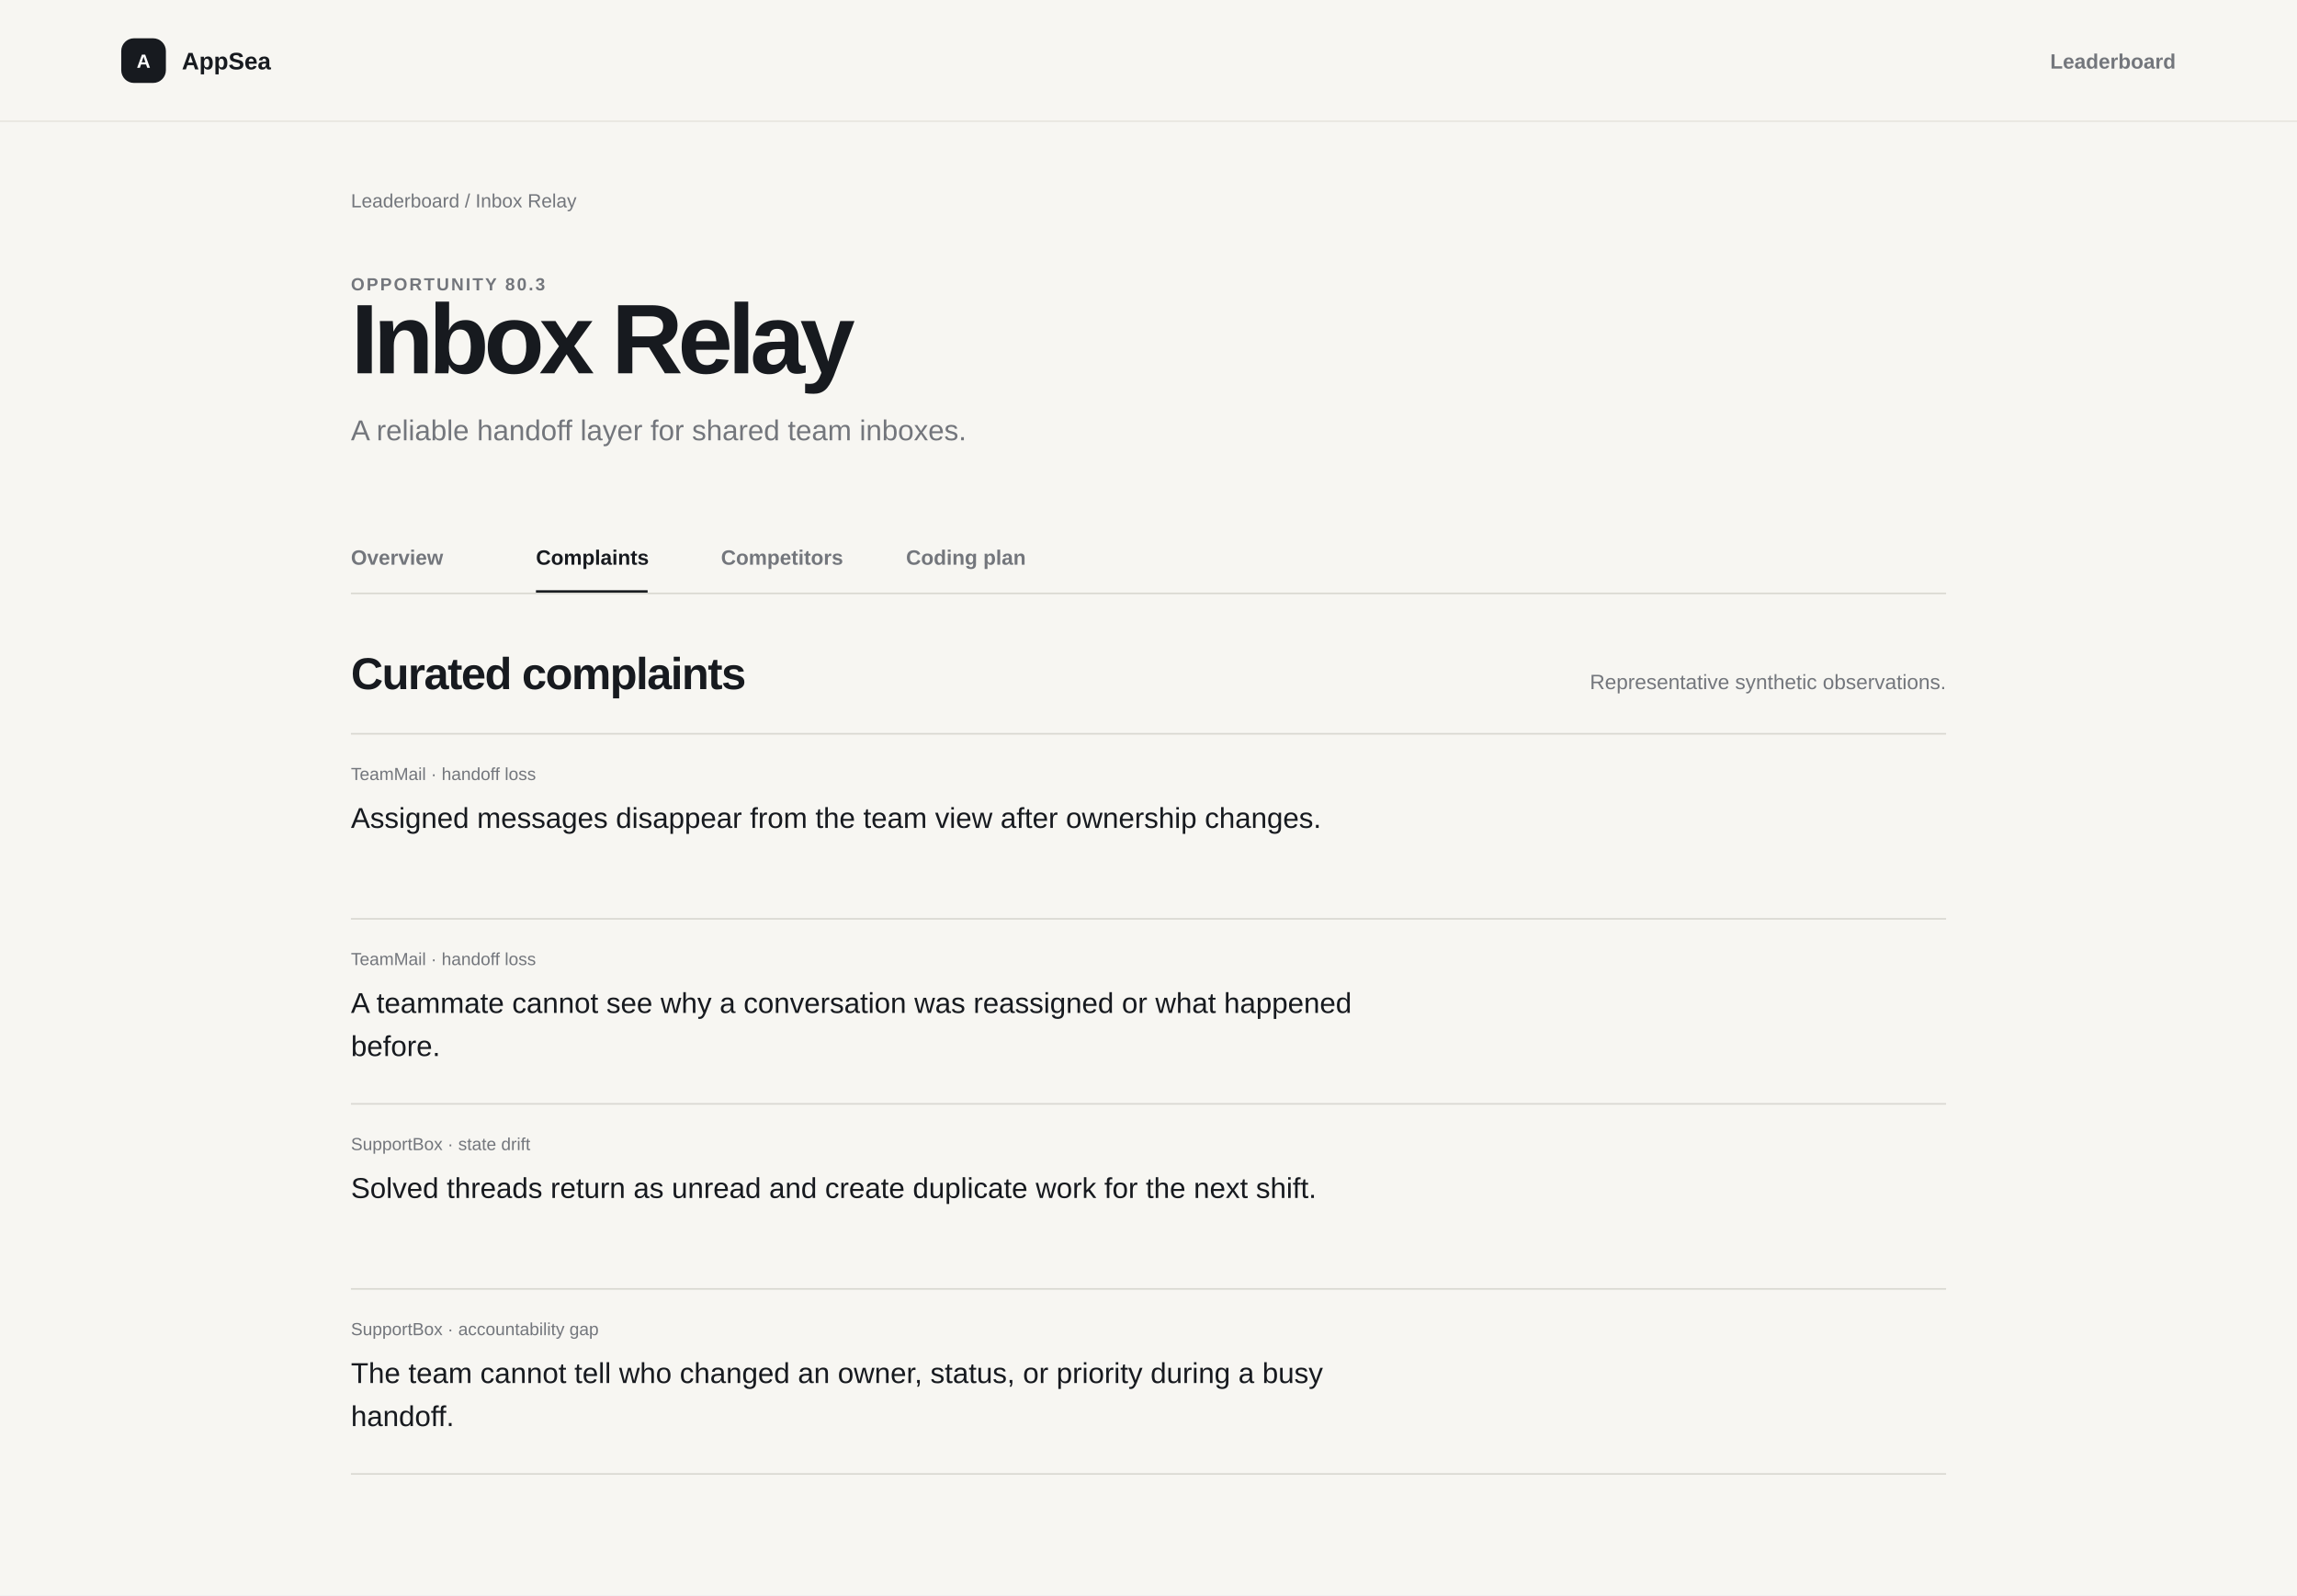
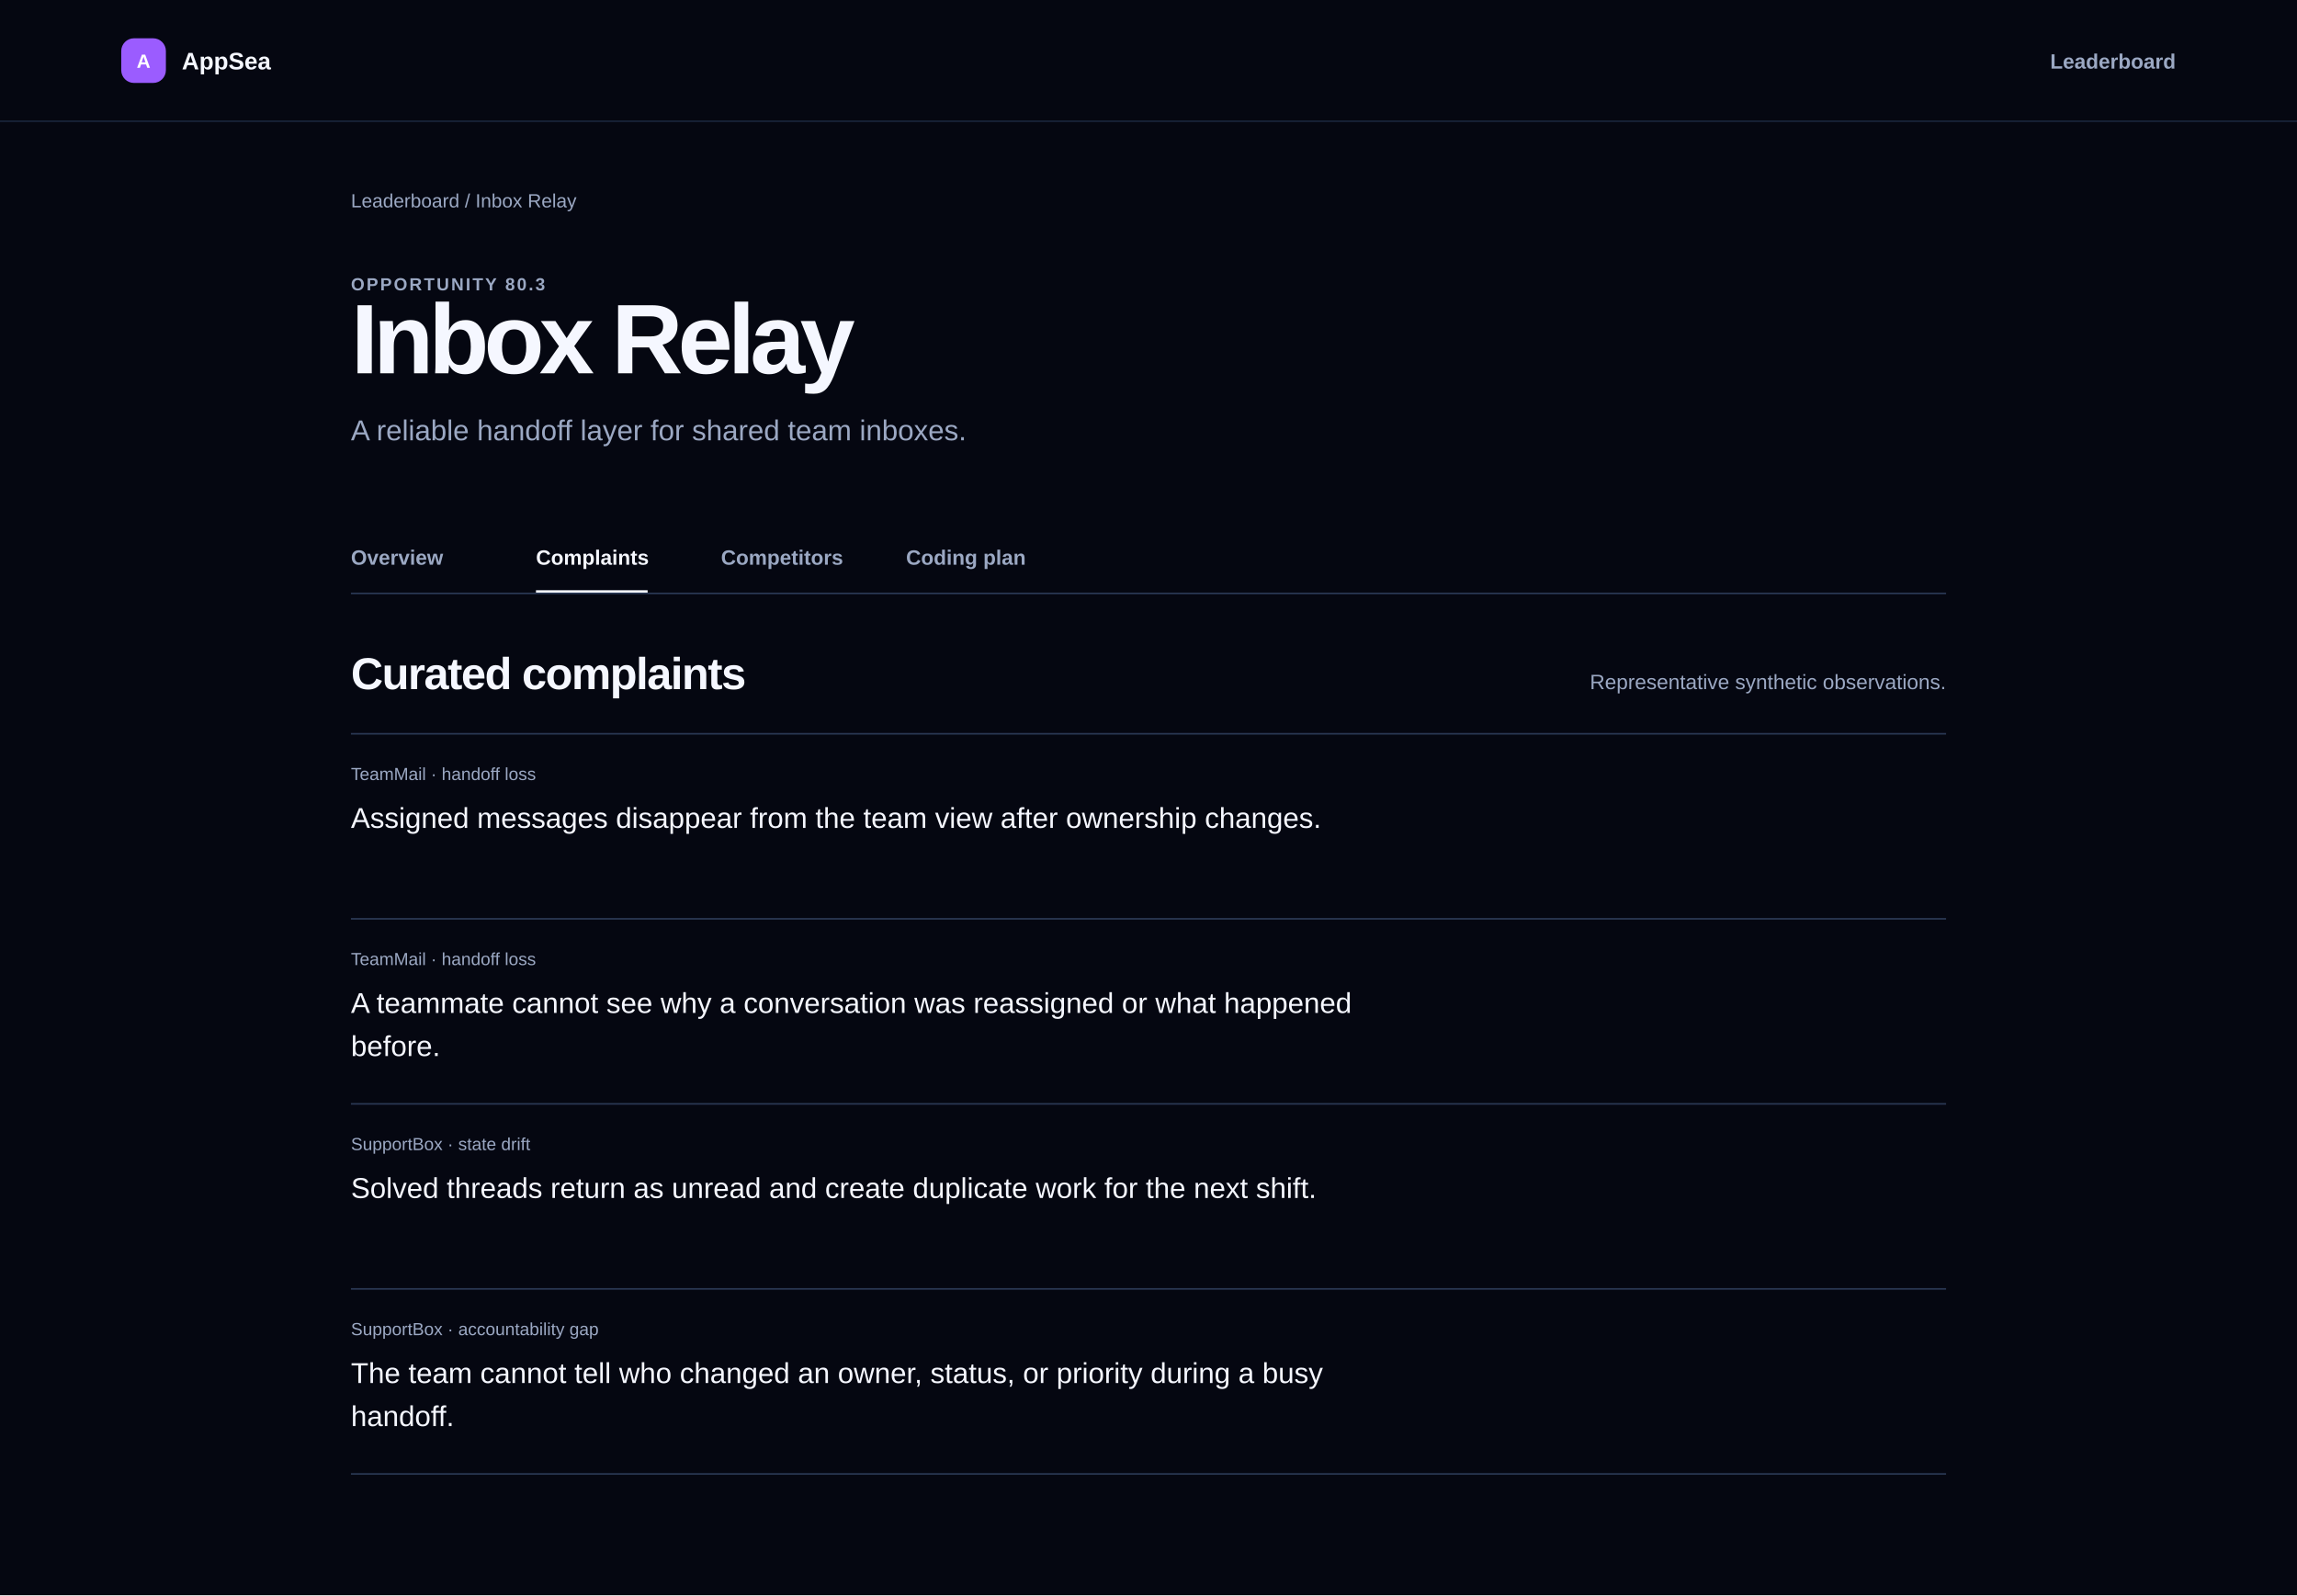
<svg xmlns="http://www.w3.org/2000/svg" width="1440" height="1000" viewBox="0 0 1440 1000">
-   <rect width="1440" height="1000" fill="#f7f6f2" />
-   <line x1="0" y1="76" x2="1440" y2="76" stroke="#e8e6df" stroke-width="1" />
-   <rect x="76" y="24.0" width="28" height="28" rx="8" fill="#171a1f" />
+   <rect width="1440" height="1000" fill="#050711" />
+   <line x1="0" y1="76" x2="1440" y2="76" stroke="#18243a" stroke-width="1" />
+   <rect x="76" y="24.0" width="28" height="28" rx="8" fill="#9b5cff" />
  <text x="90.0" y="42.5" font-family="Arial, Helvetica, sans-serif" font-size="12" font-weight="700" fill="#ffffff" text-anchor="middle" letter-spacing="0">A</text>
-   <text x="114" y="43.5" font-family="Arial, Helvetica, sans-serif" font-size="15" font-weight="700" fill="#171a1f" text-anchor="start" letter-spacing="0">AppSea</text>
-   <text x="1364" y="43.0" font-family="Arial, Helvetica, sans-serif" font-size="13" font-weight="600" fill="#73767c" text-anchor="end" letter-spacing="0">Leaderboard</text>
-   <text x="220" y="130" font-family="Arial, Helvetica, sans-serif" font-size="12" font-weight="400" fill="#73767c" text-anchor="start" letter-spacing="0">Leaderboard  /  Inbox Relay</text>
-   <text x="220" y="182" font-family="Arial, Helvetica, sans-serif" font-size="11" font-weight="700" fill="#73767c" text-anchor="start" letter-spacing="1.2">OPPORTUNITY 80.3</text>
-   <text x="220" y="234" font-family="Arial, Helvetica, sans-serif" font-size="62" font-weight="650" fill="#171a1f" text-anchor="start" letter-spacing="-3.2">Inbox Relay</text>
-   <text x="220" y="276" font-family="Arial, Helvetica, sans-serif" font-size="18" font-weight="400" fill="#73767c" text-anchor="start" letter-spacing="0">A reliable handoff layer for shared team inboxes.</text>
-   <text x="220" y="354" font-family="Arial, Helvetica, sans-serif" font-size="13" font-weight="600" fill="#73767c" text-anchor="start" letter-spacing="0">Overview</text>
-   <text x="336" y="354" font-family="Arial, Helvetica, sans-serif" font-size="13" font-weight="600" fill="#171a1f" text-anchor="start" letter-spacing="0">Complaints</text>
-   <line x1="336" y1="371" x2="406" y2="371" stroke="#171a1f" stroke-width="2" />
-   <text x="452" y="354" font-family="Arial, Helvetica, sans-serif" font-size="13" font-weight="600" fill="#73767c" text-anchor="start" letter-spacing="0">Competitors</text>
-   <text x="568" y="354" font-family="Arial, Helvetica, sans-serif" font-size="13" font-weight="600" fill="#73767c" text-anchor="start" letter-spacing="0">Coding plan</text>
-   <line x1="220" y1="372" x2="1220" y2="372" stroke="#d9d8d2" stroke-width="1" />
-   <text x="220" y="432" font-family="Arial, Helvetica, sans-serif" font-size="28" font-weight="650" fill="#171a1f" text-anchor="start" letter-spacing="-0.8">Curated complaints</text>
-   <text x="1220" y="432" font-family="Arial, Helvetica, sans-serif" font-size="13" font-weight="400" fill="#73767c" text-anchor="end" letter-spacing="0">Representative synthetic observations.</text>
-   <line x1="220" y1="460" x2="1220" y2="460" stroke="#d9d8d2" stroke-width="1" />
-   <text x="220" y="489" font-family="Arial, Helvetica, sans-serif" font-size="11" font-weight="400" fill="#73767c" text-anchor="start" letter-spacing="0">TeamMail · handoff loss</text>
-   <text x="220" y="519" font-family="Arial, Helvetica, sans-serif" font-size="18" font-weight="500" fill="#171a1f" text-anchor="start" letter-spacing="0">Assigned messages disappear from the team view after ownership changes.</text>
-   <line x1="220" y1="576" x2="1220" y2="576" stroke="#d9d8d2" stroke-width="1" />
-   <text x="220" y="605" font-family="Arial, Helvetica, sans-serif" font-size="11" font-weight="400" fill="#73767c" text-anchor="start" letter-spacing="0">TeamMail · handoff loss</text>
-   <text x="220" y="635" font-family="Arial, Helvetica, sans-serif" font-size="18" font-weight="500" fill="#171a1f" text-anchor="start" letter-spacing="0">A teammate cannot see why a conversation was reassigned or what happened</text>
-   <text x="220" y="662" font-family="Arial, Helvetica, sans-serif" font-size="18" font-weight="500" fill="#171a1f" text-anchor="start" letter-spacing="0">before.</text>
-   <line x1="220" y1="692" x2="1220" y2="692" stroke="#d9d8d2" stroke-width="1" />
-   <text x="220" y="721" font-family="Arial, Helvetica, sans-serif" font-size="11" font-weight="400" fill="#73767c" text-anchor="start" letter-spacing="0">SupportBox · state drift</text>
-   <text x="220" y="751" font-family="Arial, Helvetica, sans-serif" font-size="18" font-weight="500" fill="#171a1f" text-anchor="start" letter-spacing="0">Solved threads return as unread and create duplicate work for the next shift.</text>
-   <line x1="220" y1="808" x2="1220" y2="808" stroke="#d9d8d2" stroke-width="1" />
-   <text x="220" y="837" font-family="Arial, Helvetica, sans-serif" font-size="11" font-weight="400" fill="#73767c" text-anchor="start" letter-spacing="0">SupportBox · accountability gap</text>
-   <text x="220" y="867" font-family="Arial, Helvetica, sans-serif" font-size="18" font-weight="500" fill="#171a1f" text-anchor="start" letter-spacing="0">The team cannot tell who changed an owner, status, or priority during a busy</text>
-   <text x="220" y="894" font-family="Arial, Helvetica, sans-serif" font-size="18" font-weight="500" fill="#171a1f" text-anchor="start" letter-spacing="0">handoff.</text>
-   <line x1="220" y1="924" x2="1220" y2="924" stroke="#d9d8d2" stroke-width="1" />
+   <text x="114" y="43.5" font-family="Arial, Helvetica, sans-serif" font-size="15" font-weight="700" fill="#f5f7ff" text-anchor="start" letter-spacing="0">AppSea</text>
+   <text x="1364" y="43.0" font-family="Arial, Helvetica, sans-serif" font-size="13" font-weight="600" fill="#9ba8c3" text-anchor="end" letter-spacing="0">Leaderboard</text>
+   <text x="220" y="130" font-family="Arial, Helvetica, sans-serif" font-size="12" font-weight="400" fill="#9ba8c3" text-anchor="start" letter-spacing="0">Leaderboard  /  Inbox Relay</text>
+   <text x="220" y="182" font-family="Arial, Helvetica, sans-serif" font-size="11" font-weight="700" fill="#9ba8c3" text-anchor="start" letter-spacing="1.2">OPPORTUNITY 80.3</text>
+   <text x="220" y="234" font-family="Arial, Helvetica, sans-serif" font-size="62" font-weight="650" fill="#f5f7ff" text-anchor="start" letter-spacing="-3.2">Inbox Relay</text>
+   <text x="220" y="276" font-family="Arial, Helvetica, sans-serif" font-size="18" font-weight="400" fill="#9ba8c3" text-anchor="start" letter-spacing="0">A reliable handoff layer for shared team inboxes.</text>
+   <text x="220" y="354" font-family="Arial, Helvetica, sans-serif" font-size="13" font-weight="600" fill="#9ba8c3" text-anchor="start" letter-spacing="0">Overview</text>
+   <text x="336" y="354" font-family="Arial, Helvetica, sans-serif" font-size="13" font-weight="600" fill="#f5f7ff" text-anchor="start" letter-spacing="0">Complaints</text>
+   <line x1="336" y1="371" x2="406" y2="371" stroke="#f5f7ff" stroke-width="2" />
+   <text x="452" y="354" font-family="Arial, Helvetica, sans-serif" font-size="13" font-weight="600" fill="#9ba8c3" text-anchor="start" letter-spacing="0">Competitors</text>
+   <text x="568" y="354" font-family="Arial, Helvetica, sans-serif" font-size="13" font-weight="600" fill="#9ba8c3" text-anchor="start" letter-spacing="0">Coding plan</text>
+   <line x1="220" y1="372" x2="1220" y2="372" stroke="#2a3854" stroke-width="1" />
+   <text x="220" y="432" font-family="Arial, Helvetica, sans-serif" font-size="28" font-weight="650" fill="#f5f7ff" text-anchor="start" letter-spacing="-0.8">Curated complaints</text>
+   <text x="1220" y="432" font-family="Arial, Helvetica, sans-serif" font-size="13" font-weight="400" fill="#9ba8c3" text-anchor="end" letter-spacing="0">Representative synthetic observations.</text>
+   <line x1="220" y1="460" x2="1220" y2="460" stroke="#2a3854" stroke-width="1" />
+   <text x="220" y="489" font-family="Arial, Helvetica, sans-serif" font-size="11" font-weight="400" fill="#9ba8c3" text-anchor="start" letter-spacing="0">TeamMail · handoff loss</text>
+   <text x="220" y="519" font-family="Arial, Helvetica, sans-serif" font-size="18" font-weight="500" fill="#f5f7ff" text-anchor="start" letter-spacing="0">Assigned messages disappear from the team view after ownership changes.</text>
+   <line x1="220" y1="576" x2="1220" y2="576" stroke="#2a3854" stroke-width="1" />
+   <text x="220" y="605" font-family="Arial, Helvetica, sans-serif" font-size="11" font-weight="400" fill="#9ba8c3" text-anchor="start" letter-spacing="0">TeamMail · handoff loss</text>
+   <text x="220" y="635" font-family="Arial, Helvetica, sans-serif" font-size="18" font-weight="500" fill="#f5f7ff" text-anchor="start" letter-spacing="0">A teammate cannot see why a conversation was reassigned or what happened</text>
+   <text x="220" y="662" font-family="Arial, Helvetica, sans-serif" font-size="18" font-weight="500" fill="#f5f7ff" text-anchor="start" letter-spacing="0">before.</text>
+   <line x1="220" y1="692" x2="1220" y2="692" stroke="#2a3854" stroke-width="1" />
+   <text x="220" y="721" font-family="Arial, Helvetica, sans-serif" font-size="11" font-weight="400" fill="#9ba8c3" text-anchor="start" letter-spacing="0">SupportBox · state drift</text>
+   <text x="220" y="751" font-family="Arial, Helvetica, sans-serif" font-size="18" font-weight="500" fill="#f5f7ff" text-anchor="start" letter-spacing="0">Solved threads return as unread and create duplicate work for the next shift.</text>
+   <line x1="220" y1="808" x2="1220" y2="808" stroke="#2a3854" stroke-width="1" />
+   <text x="220" y="837" font-family="Arial, Helvetica, sans-serif" font-size="11" font-weight="400" fill="#9ba8c3" text-anchor="start" letter-spacing="0">SupportBox · accountability gap</text>
+   <text x="220" y="867" font-family="Arial, Helvetica, sans-serif" font-size="18" font-weight="500" fill="#f5f7ff" text-anchor="start" letter-spacing="0">The team cannot tell who changed an owner, status, or priority during a busy</text>
+   <text x="220" y="894" font-family="Arial, Helvetica, sans-serif" font-size="18" font-weight="500" fill="#f5f7ff" text-anchor="start" letter-spacing="0">handoff.</text>
+   <line x1="220" y1="924" x2="1220" y2="924" stroke="#2a3854" stroke-width="1" />
</svg>
